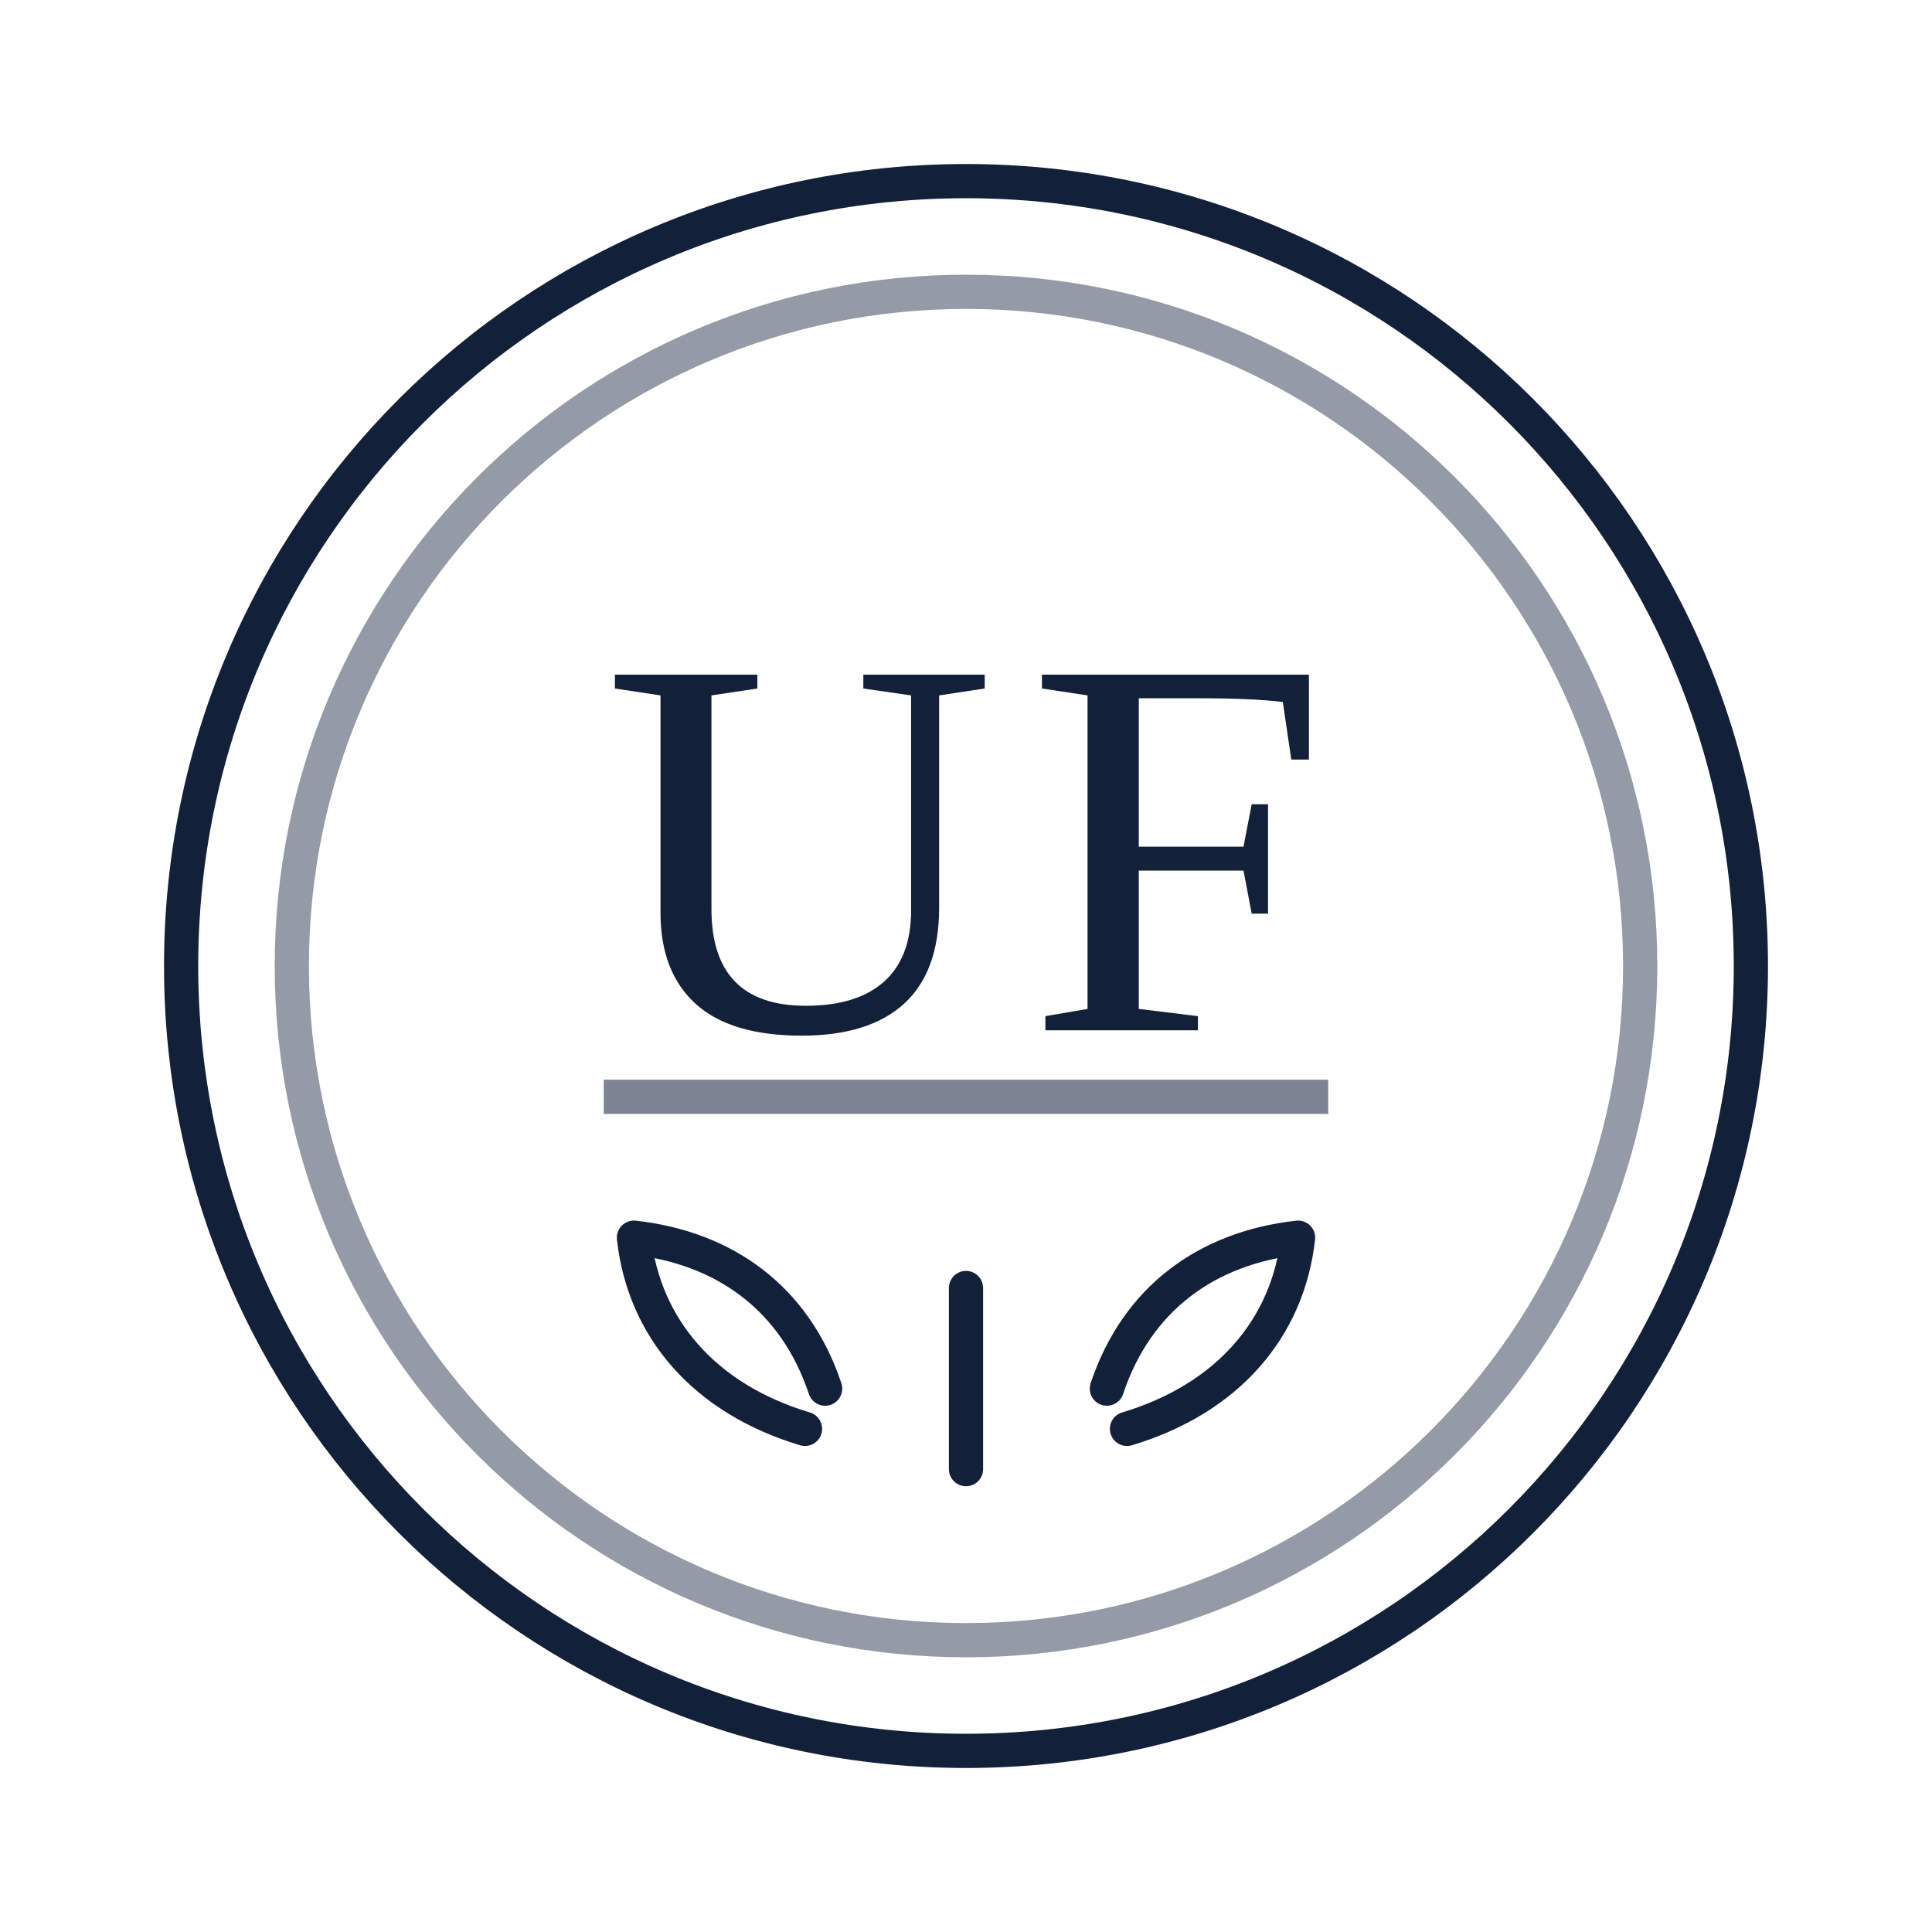
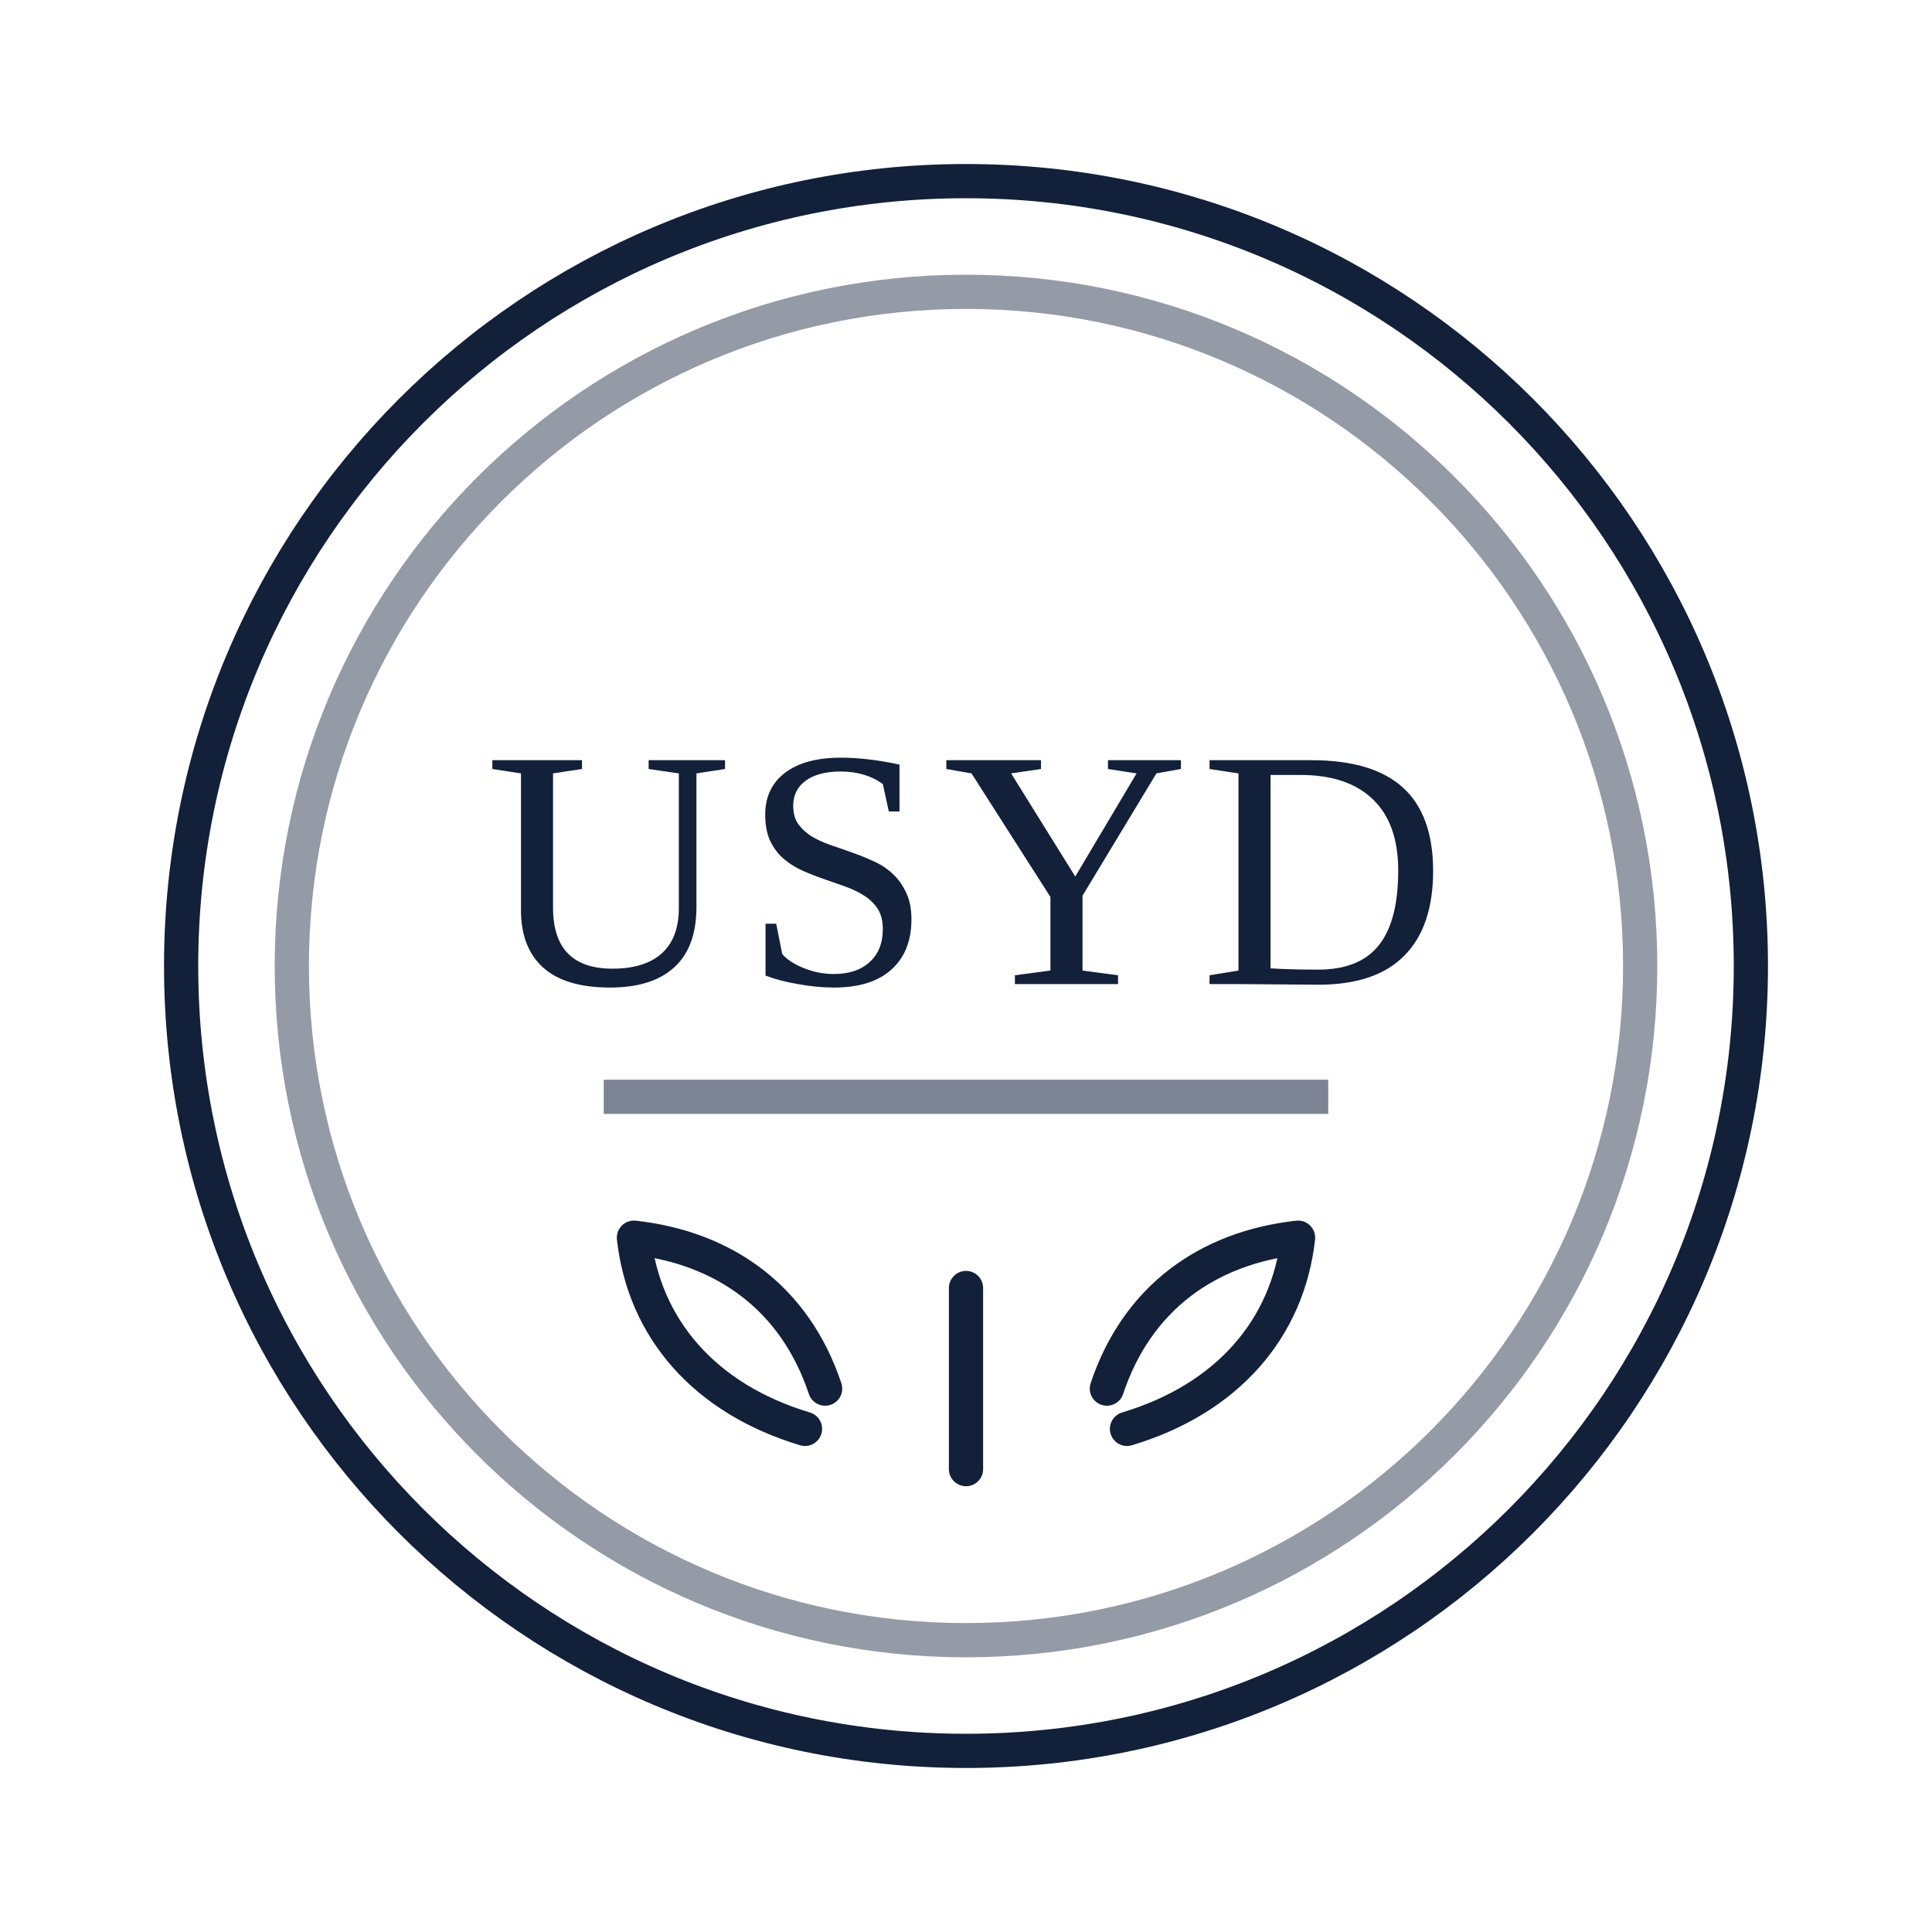
- <svg xmlns="http://www.w3.org/2000/svg" viewBox="0 0 96 96" width="96" height="96" role="img" aria-label="UF">
+ <svg xmlns="http://www.w3.org/2000/svg" viewBox="0 0 96 96" width="96" height="96" role="img" aria-label="USYD">
  <g fill="none" stroke="#12203A" stroke-width="1.7" stroke-linejoin="round" color="#12203A">
    <circle cx="48" cy="48" r="39" />
    <circle cx="48" cy="48" r="33.5" stroke-opacity=".45" />
    <path d="M30 54.5h36" stroke-opacity=".55" />
    <path d="M40 71c-5-1.5-8-5-8.5-9.5 4.5.5 8 3 9.5 7.5M56 71c5-1.5 8-5 8.5-9.5-4.5.5-8 3-9.5 7.5M48 73v-9" stroke-linecap="round" />
  </g>
-   <text x="48" y="45" text-anchor="middle" dominant-baseline="middle" font-family="Georgia, 'Times New Roman', 'Songti SC', serif" font-size="27" letter-spacing="1.5" fill="#12203A">UF</text>
+   <text x="48" y="45" text-anchor="middle" dominant-baseline="middle" font-family="Georgia, 'Times New Roman', 'Songti SC', serif" font-size="17" letter-spacing="0.5" fill="#12203A">USYD</text>
</svg>
